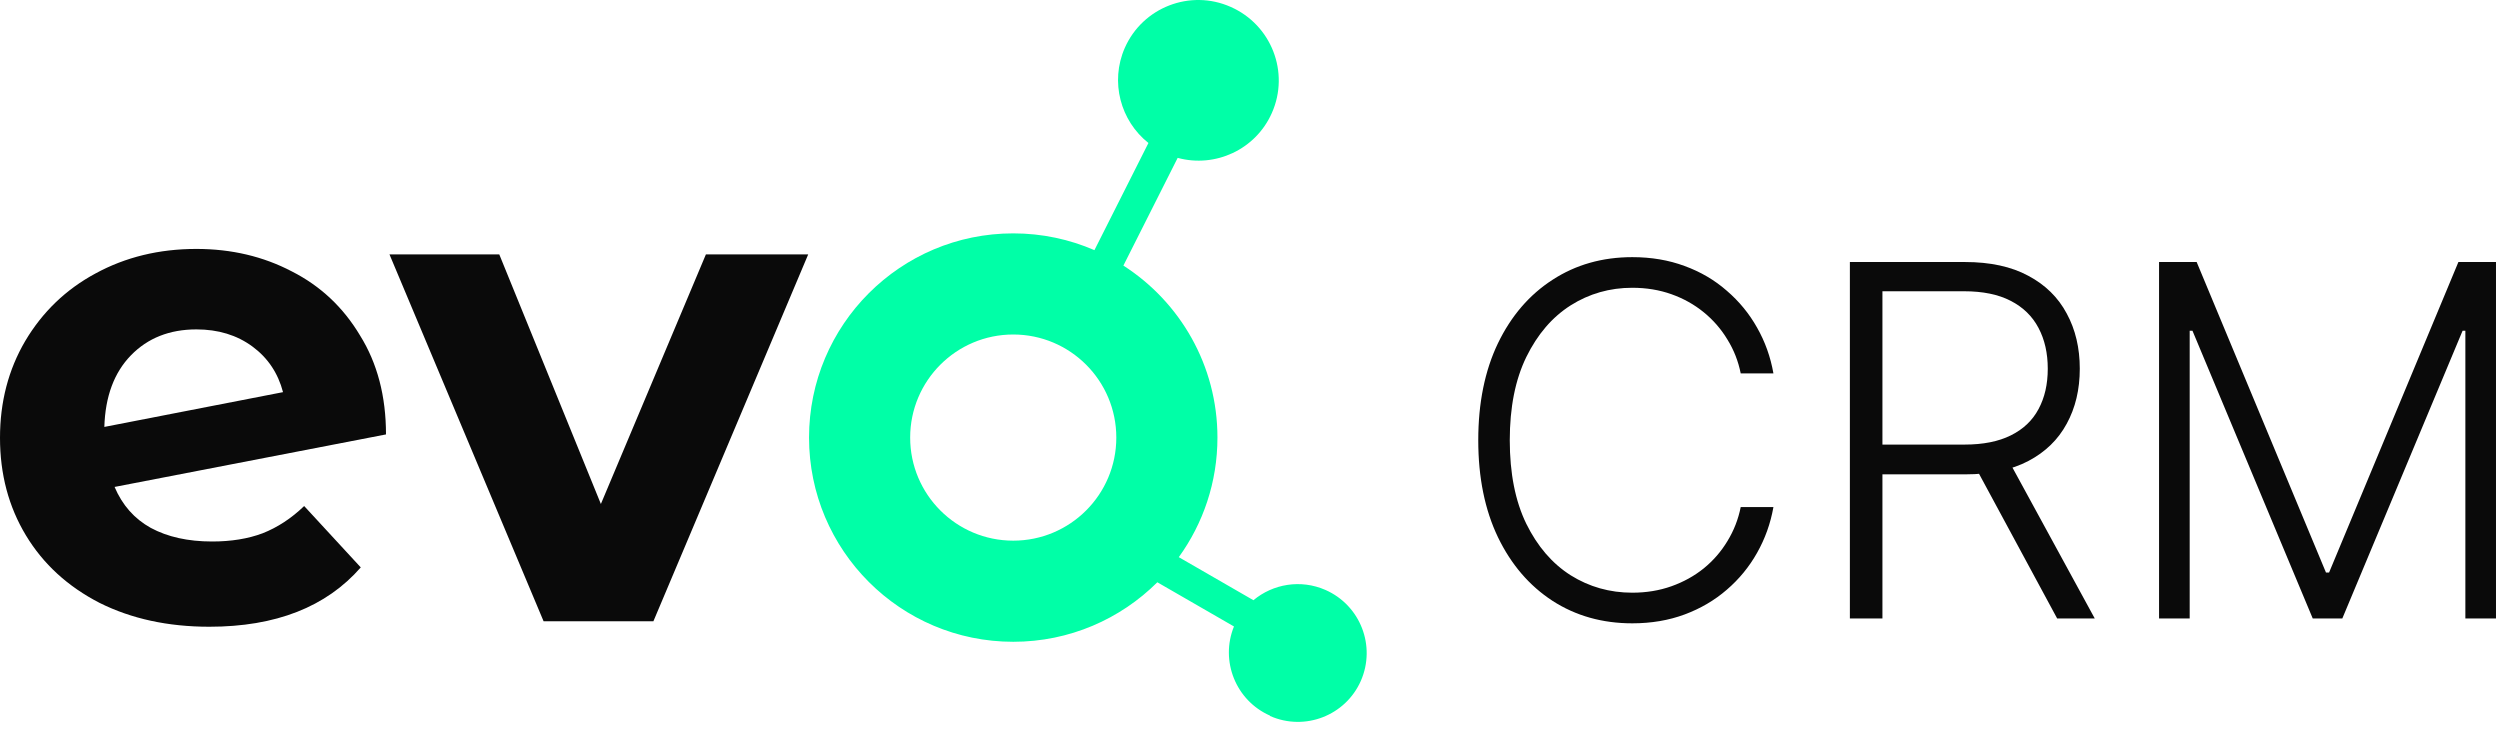
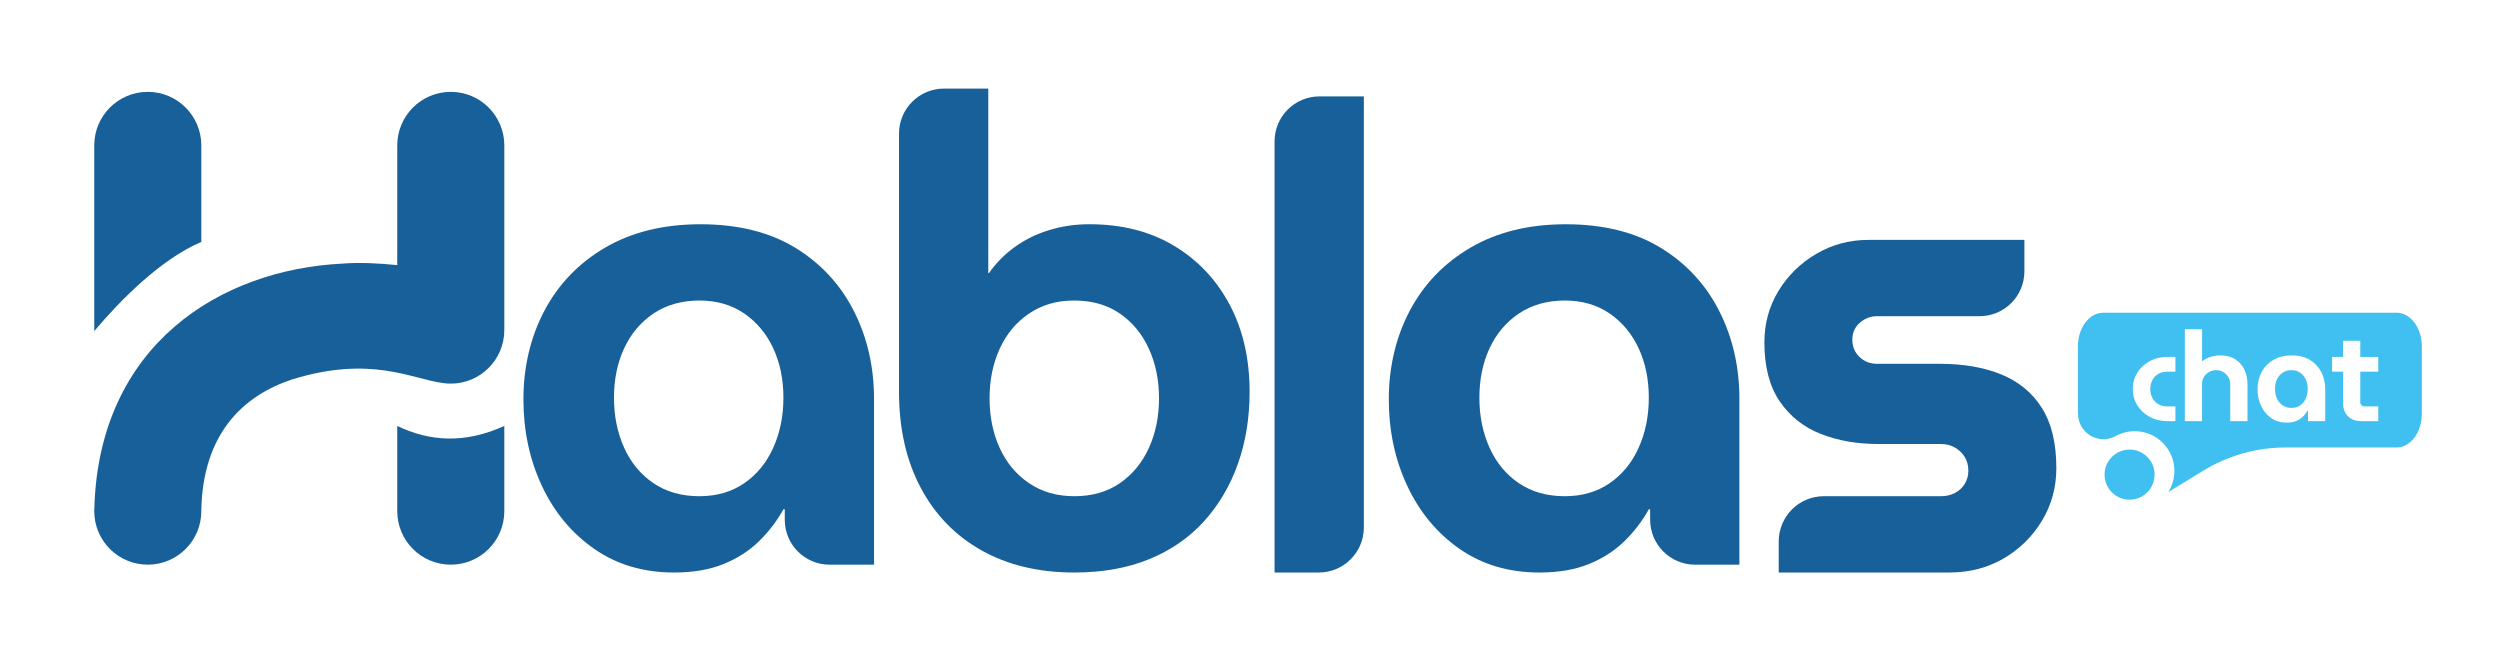
- <svg xmlns="http://www.w3.org/2000/svg" width="312" height="91" viewBox="0 0 312 91" fill="none">
-   <path d="M140.378 5.968C142.611 0.916 148.533 -1.385 153.59 0.862C158.664 3.095 160.981 9.025 158.731 14.092C156.714 18.668 151.667 20.977 146.973 19.703L140.198 33.146C147.259 37.677 151.937 45.597 151.937 54.61C151.937 60.183 150.148 65.338 147.113 69.533L156.428 74.907C158.852 72.881 162.317 72.265 165.419 73.626C169.777 75.549 171.743 80.62 169.833 84.973C167.924 89.295 162.858 91.279 158.501 89.356L158.487 89.306C154.224 87.42 152.253 82.479 153.999 78.183L144.436 72.667C139.827 77.257 133.471 80.095 126.453 80.095C112.378 80.095 100.968 68.685 100.968 54.61C100.968 40.535 112.378 29.125 126.453 29.125C130.053 29.125 133.479 29.872 136.585 31.219L143.325 17.846C139.847 15.089 138.504 10.226 140.378 5.968ZM126.453 41.746C119.348 41.746 113.589 47.506 113.589 54.61C113.589 61.715 119.348 67.474 126.453 67.474C133.557 67.474 139.316 61.715 139.316 54.61C139.316 47.506 133.557 41.746 126.453 41.746Z" fill="#00FFA7" />
-   <path d="M100.864 31.748L81.543 77.537H67.841L48.606 31.748H62.309L74.99 62.898L88.097 31.748H100.864Z" fill="#0A0A0A" />
-   <path d="M26.469 67.579C28.852 67.579 30.952 67.238 32.767 66.557C34.64 65.82 36.37 64.685 37.959 63.153L45.023 70.813C40.711 75.749 34.413 78.217 26.129 78.217C20.965 78.217 16.398 77.224 12.426 75.239C8.454 73.196 5.39 70.387 3.234 66.813C1.078 63.238 0 59.181 0 54.642C0 50.159 1.05 46.131 3.149 42.556C5.305 38.925 8.227 36.116 11.915 34.13C15.66 32.088 19.859 31.066 24.512 31.066C28.881 31.066 32.852 32.003 36.427 33.875C40.002 35.691 42.839 38.358 44.938 41.875C47.094 45.337 48.172 49.45 48.172 54.216L14.299 60.77C15.263 63.039 16.767 64.742 18.809 65.876C20.909 67.011 23.462 67.579 26.469 67.579ZM24.512 41.109C21.164 41.109 18.441 42.188 16.341 44.344C14.242 46.5 13.135 49.478 13.022 53.28L35.321 48.94C34.697 46.556 33.42 44.656 31.491 43.237C29.562 41.819 27.235 41.109 24.512 41.109Z" fill="#0A0A0A" />
-   <path d="M221.324 46.601H217.241C216.937 45.08 216.387 43.676 215.59 42.387C214.808 41.084 213.824 39.947 212.636 38.977C211.449 38.007 210.102 37.254 208.596 36.718C207.091 36.182 205.462 35.914 203.709 35.914C200.9 35.914 198.337 36.646 196.021 38.108C193.718 39.571 191.872 41.721 190.482 44.559C189.106 47.383 188.419 50.843 188.419 54.941C188.419 59.068 189.106 62.543 190.482 65.367C191.872 68.19 193.718 70.333 196.021 71.796C198.337 73.244 200.9 73.968 203.709 73.968C205.462 73.968 207.091 73.7 208.596 73.164C210.102 72.629 211.449 71.883 212.636 70.927C213.824 69.957 214.808 68.82 215.59 67.517C216.387 66.214 216.937 64.802 217.241 63.282H221.324C220.962 65.323 220.282 67.228 219.283 68.994C218.298 70.746 217.038 72.281 215.503 73.599C213.983 74.916 212.231 75.944 210.247 76.683C208.263 77.421 206.084 77.791 203.709 77.791C199.974 77.791 196.658 76.857 193.762 74.989C190.866 73.106 188.592 70.457 186.942 67.039C185.305 63.622 184.487 59.589 184.487 54.941C184.487 50.293 185.305 46.261 186.942 42.843C188.592 39.426 190.866 36.783 193.762 34.915C196.658 33.033 199.974 32.092 203.709 32.092C206.084 32.092 208.263 32.461 210.247 33.2C212.231 33.923 213.983 34.952 215.503 36.284C217.038 37.601 218.298 39.136 219.283 40.888C220.282 42.641 220.962 44.545 221.324 46.601Z" fill="#0A0A0A" />
-   <path d="M230.865 77.183V32.7H245.222C248.378 32.7 251.014 33.272 253.128 34.416C255.256 35.545 256.856 37.116 257.928 39.129C259.014 41.127 259.557 43.422 259.557 46.014C259.557 48.606 259.014 50.894 257.928 52.878C256.856 54.862 255.264 56.411 253.15 57.526C251.036 58.641 248.415 59.198 245.287 59.198H233.059V55.484H245.178C247.495 55.484 249.421 55.1 250.956 54.333C252.505 53.566 253.656 52.472 254.409 51.053C255.177 49.634 255.561 47.955 255.561 46.014C255.561 44.074 255.177 42.38 254.409 40.932C253.642 39.469 252.484 38.34 250.934 37.544C249.399 36.747 247.459 36.349 245.113 36.349H234.927V77.183H230.865ZM250.478 57.113L261.425 77.183H256.733L245.895 57.113H250.478Z" fill="#0A0A0A" />
-   <path d="M269.45 32.7H274.142L290.28 71.448H290.671L306.809 32.7H311.5V77.183H307.678V41.279H307.33L292.322 77.183H288.629L273.621 41.279H273.273V77.183H269.45V32.7Z" fill="#0A0A0A" />
+ <svg xmlns="http://www.w3.org/2000/svg" width="660" zoomAndPan="magnify" viewBox="0 0 495 132.75" height="177" preserveAspectRatio="xMidYMid meet" version="1.0">
+   <defs>
+     <clipPath id="b40b02d1ba">
+       <path d="M 0.465 0 L 493.824 0 L 493.824 131.934 L 0.465 131.934 Z M 0.465 0 " clip-rule="nonzero" />
+     </clipPath>
+     <clipPath id="c1a7e07695">
+       <path d="M 0.465 0 L 493.824 0 L 493.824 131.934 L 0.465 131.934 Z M 0.465 0 " clip-rule="nonzero" />
+     </clipPath>
+     <clipPath id="355fef9f2a">
+       <rect x="0" width="494" y="0" height="132" />
+     </clipPath>
+     <clipPath id="a63d282842">
+       <path d="M 411 61 L 479.66 61 L 479.66 98 L 411 98 Z M 411 61 " clip-rule="nonzero" />
+     </clipPath>
+     <clipPath id="2d61b75f33">
+       <path d="M 103 44 L 174 44 L 174 113.359 L 103 113.359 Z M 103 44 " clip-rule="nonzero" />
+     </clipPath>
+     <clipPath id="940c110be7">
+       <path d="M 178 17.539 L 248 17.539 L 248 113.359 L 178 113.359 Z M 178 17.539 " clip-rule="nonzero" />
+     </clipPath>
+     <clipPath id="3d4710b3a3">
+       <path d="M 252 19 L 271 19 L 271 113.359 L 252 113.359 Z M 252 19 " clip-rule="nonzero" />
+     </clipPath>
+     <clipPath id="612cac3351">
+       <path d="M 274 44 L 345 44 L 345 113.359 L 274 113.359 Z M 274 44 " clip-rule="nonzero" />
+     </clipPath>
+     <clipPath id="2d32feee1f">
+       <path d="M 349 47 L 408 47 L 408 113.359 L 349 113.359 Z M 349 47 " clip-rule="nonzero" />
+     </clipPath>
+     <clipPath id="57a2d05a9a">
+       <path d="M 18.527 18 L 100 18 L 100 112 L 18.527 112 Z M 18.527 18 " clip-rule="nonzero" />
+     </clipPath>
+   </defs>
+   <g clip-path="url(#b40b02d1ba)">
+     <g transform="matrix(1, 0, 0, 1, 0.000000000000000056, -0.000000000000006455)">
+       <g clip-path="url(#355fef9f2a)">
+         <g clip-path="url(#c1a7e07695)" />
+       </g>
+     </g>
+   </g>
+   <g clip-path="url(#a63d282842)">
+     <path fill="#40c0f0" d="M 418.906 86.332 C 417.352 87.195 415.457 87.168 413.922 86.266 C 412.395 85.363 411.453 83.715 411.449 81.934 C 411.426 81.934 411.426 81.934 411.426 81.93 L 411.426 68.59 C 411.426 64.906 413.66 61.918 416.418 61.918 L 474.527 61.918 C 477.289 61.918 479.523 64.906 479.523 68.59 L 479.523 81.93 C 479.523 85.613 477.289 88.602 474.527 88.602 L 452.555 88.602 C 446.809 88.602 441.176 90.188 436.273 93.18 L 429.324 97.422 C 430.09 96.207 430.531 94.773 430.531 93.234 C 430.531 88.898 427.012 85.375 422.672 85.375 C 421.309 85.375 420.023 85.723 418.902 86.336 Z M 452.746 83.684 C 451.582 83.684 450.57 83.383 449.707 82.785 C 448.844 82.184 448.176 81.383 447.703 80.379 C 447.23 79.375 446.996 78.266 446.996 77.051 C 446.996 75.836 447.266 74.676 447.805 73.66 C 448.344 72.648 449.117 71.848 450.133 71.258 C 451.145 70.664 452.355 70.371 453.77 70.371 C 455.18 70.371 456.398 70.672 457.379 71.266 C 458.355 71.867 459.105 72.672 459.621 73.688 C 460.137 74.699 460.395 75.824 460.395 77.051 L 460.395 83.379 L 456.984 83.379 L 456.984 81.258 L 456.934 81.258 C 456.684 81.707 456.371 82.113 455.996 82.48 C 455.625 82.844 455.172 83.137 454.641 83.352 C 454.109 83.57 453.477 83.676 452.746 83.676 Z M 463.926 73.59 L 461.754 73.59 L 461.754 70.672 L 463.926 70.672 L 463.926 67.48 L 467.336 67.48 L 467.336 70.672 L 470.898 70.672 L 470.898 73.59 L 467.336 73.59 L 467.336 79.668 C 467.336 79.883 467.41 80.07 467.57 80.23 C 467.727 80.387 467.918 80.465 468.133 80.465 L 470.898 80.465 L 470.898 83.383 L 467.535 83.383 C 466.406 83.383 465.523 83.059 464.887 82.41 C 464.246 81.762 463.926 80.883 463.926 79.77 Z M 429.137 83.383 C 427.824 83.383 426.656 83.102 425.629 82.535 C 424.598 81.969 423.785 81.207 423.184 80.254 C 422.586 79.301 422.289 78.227 422.289 77.027 C 422.289 75.832 422.59 74.754 423.184 73.801 C 423.785 72.844 424.598 72.086 425.629 71.523 C 426.656 70.953 427.828 70.672 429.137 70.672 L 430.73 70.672 L 430.73 73.59 L 429.137 73.59 C 428.441 73.59 427.84 73.738 427.332 74.039 C 426.828 74.34 426.438 74.75 426.164 75.273 C 425.891 75.797 425.754 76.383 425.754 77.027 C 425.754 77.676 425.891 78.262 426.164 78.785 C 426.438 79.309 426.828 79.719 427.332 80.02 C 427.84 80.316 428.441 80.469 429.137 80.469 L 430.73 80.469 L 430.73 83.383 L 429.137 83.383 L 429.137 83.387 Z M 432.598 83.383 L 432.598 65.188 L 436.012 65.188 L 436.012 71.566 C 436.539 71.137 437.113 70.828 437.727 70.648 C 438.34 70.465 438.945 70.375 439.543 70.375 C 440.773 70.375 441.789 70.629 442.594 71.145 C 443.398 71.664 444 72.352 444.398 73.215 C 444.797 74.078 445 75.035 445 76.082 L 445 83.383 L 441.586 83.383 L 441.586 76.082 C 441.586 75.566 441.461 75.098 441.211 74.672 C 440.965 74.25 440.625 73.914 440.203 73.664 C 439.781 73.414 439.312 73.289 438.797 73.289 C 438.281 73.289 437.836 73.41 437.414 73.652 C 436.992 73.895 436.648 74.219 436.395 74.621 C 436.137 75.031 436.004 75.48 436.004 75.98 L 436.004 83.383 L 432.594 83.383 L 432.598 83.387 Z M 432.598 83.383 " fill-opacity="1" fill-rule="evenodd" />
+   </g>
+   <path fill="#40c0f0" d="M 453.715 80.766 C 454.379 80.766 454.953 80.598 455.43 80.266 C 455.914 79.934 456.281 79.48 456.539 78.906 C 456.797 78.332 456.93 77.699 456.93 77 C 456.93 76.301 456.801 75.672 456.539 75.117 C 456.281 74.559 455.914 74.113 455.43 73.785 C 454.949 73.453 454.379 73.285 453.715 73.285 C 453.051 73.285 452.449 73.449 451.961 73.785 C 451.469 74.113 451.098 74.559 450.84 75.117 C 450.582 75.672 450.453 76.301 450.453 77 C 450.453 77.699 450.582 78.332 450.84 78.906 C 451.094 79.48 451.469 79.934 451.961 80.266 C 452.449 80.598 453.031 80.766 453.715 80.766 Z M 453.715 80.766 " fill-opacity="1" fill-rule="evenodd" />
+   <path fill="#40c0f0" d="M 425.852 96.617 C 424.977 98.012 423.422 98.938 421.656 98.938 C 418.922 98.938 416.703 96.715 416.703 93.977 C 416.703 92.883 417.059 91.875 417.656 91.051 C 418.559 89.82 420.012 89.016 421.656 89.016 C 424.395 89.016 426.613 91.238 426.613 93.977 C 426.613 94.945 426.332 95.852 425.852 96.617 Z M 425.852 96.617 " fill-opacity="1" fill-rule="evenodd" />
+   <g clip-path="url(#2d61b75f33)">
+     <path fill="#176099" d="M 133.441 113.359 C 127.422 113.359 122.172 111.809 117.703 108.711 C 113.227 105.609 109.766 101.457 107.316 96.246 C 104.863 91.039 103.637 85.293 103.637 79.008 C 103.637 72.719 105.035 66.695 107.832 61.445 C 110.629 56.195 114.648 52.039 119.895 48.984 C 125.141 45.93 131.422 44.402 138.734 44.402 C 146.047 44.402 152.371 45.949 157.445 49.047 C 162.523 52.145 166.391 56.32 169.059 61.574 C 171.727 66.824 173.059 72.637 173.059 79.008 L 173.059 111.809 L 164.262 111.809 C 159.359 111.809 155.383 107.828 155.383 102.922 L 155.383 100.832 L 155.125 100.832 C 153.836 103.156 152.223 105.266 150.285 107.16 C 148.352 109.055 146.012 110.559 143.254 111.68 C 140.504 112.801 137.234 113.359 133.449 113.359 Z M 138.473 98.25 C 141.914 98.25 144.883 97.387 147.379 95.664 C 149.871 93.941 151.789 91.598 153.117 88.625 C 154.453 85.656 155.117 82.363 155.117 78.746 C 155.117 75.129 154.453 71.883 153.117 68.992 C 151.785 66.109 149.871 63.809 147.379 62.086 C 144.883 60.367 141.918 59.504 138.473 59.504 C 135.031 59.504 131.914 60.367 129.375 62.086 C 126.84 63.809 124.902 66.109 123.57 68.992 C 122.234 71.879 121.57 75.129 121.57 78.746 C 121.57 82.363 122.234 85.656 123.57 88.625 C 124.902 91.594 126.84 93.941 129.375 95.664 C 131.914 97.387 134.945 98.25 138.473 98.25 Z M 138.473 98.25 " fill-opacity="1" fill-rule="evenodd" />
+   </g>
+   <g clip-path="url(#940c110be7)">
+     <path fill="#176099" d="M 212.711 113.359 C 205.656 113.359 199.527 111.891 194.324 108.965 C 189.121 106.039 185.102 101.883 182.262 96.504 C 179.422 91.121 178.004 84.816 178.004 77.586 L 178.004 26.457 C 178.004 21.531 181.992 17.539 186.914 17.539 L 195.68 17.539 L 195.68 54.086 L 195.809 54.086 C 197.184 52.105 198.883 50.379 200.906 48.918 C 202.93 47.453 205.207 46.332 207.746 45.559 C 210.285 44.781 212.926 44.398 215.68 44.398 C 222.133 44.398 227.727 45.82 232.457 48.66 C 237.188 51.5 240.863 55.395 243.484 60.348 C 246.109 65.297 247.422 71.043 247.422 77.59 C 247.422 82.754 246.648 87.508 245.098 91.855 C 243.551 96.207 241.312 99.992 238.391 103.223 C 235.465 106.449 231.852 108.945 227.551 110.711 C 223.25 112.477 218.301 113.359 212.715 113.359 Z M 212.711 98.25 C 216.238 98.25 219.25 97.387 221.742 95.664 C 224.234 93.941 226.152 91.617 227.484 88.691 C 228.816 85.762 229.484 82.492 229.484 78.875 C 229.484 75.258 228.816 71.988 227.484 69.062 C 226.148 66.133 224.234 63.809 221.742 62.09 C 219.246 60.367 216.238 59.504 212.711 59.504 C 209.184 59.504 206.281 60.367 203.742 62.09 C 201.203 63.809 199.27 66.133 197.934 69.062 C 196.602 71.988 195.934 75.258 195.934 78.875 C 195.934 82.492 196.602 85.762 197.934 88.691 C 199.27 91.617 201.203 93.941 203.742 95.664 C 206.277 97.387 209.266 98.25 212.711 98.25 Z M 212.711 98.25 " fill-opacity="1" fill-rule="evenodd" />
+   </g>
+   <g clip-path="url(#3d4710b3a3)">
+     <path fill="#176099" d="M 252.363 113.355 L 252.363 27.988 C 252.363 23.07 256.348 19.086 261.258 19.086 L 270.043 19.086 L 270.043 104.426 C 270.043 109.359 266.047 113.359 261.121 113.359 L 252.363 113.359 Z M 252.363 113.355 " fill-opacity="1" fill-rule="evenodd" />
+   </g>
+   <g clip-path="url(#612cac3351)">
+     <path fill="#176099" d="M 304.785 113.359 C 298.766 113.359 293.516 111.809 289.047 108.711 C 284.57 105.609 281.109 101.457 278.66 96.246 C 276.207 91.039 274.984 85.293 274.984 79.008 C 274.984 72.719 276.379 66.695 279.176 61.445 C 281.973 56.195 285.992 52.039 291.242 48.984 C 296.488 45.93 302.766 44.402 310.078 44.402 C 317.391 44.402 323.715 45.949 328.789 49.047 C 333.867 52.145 337.734 56.32 340.402 61.574 C 343.07 66.824 344.402 72.637 344.402 79.008 L 344.402 111.809 L 335.637 111.809 C 330.715 111.809 326.727 107.816 326.727 102.891 L 326.727 100.832 L 326.469 100.832 C 325.18 103.156 323.566 105.266 321.633 107.16 C 319.695 109.051 317.355 110.559 314.598 111.68 C 311.848 112.801 308.578 113.359 304.793 113.359 Z M 309.82 98.25 C 313.262 98.25 316.23 97.387 318.727 95.664 C 321.219 93.941 323.137 91.598 324.465 88.625 C 325.801 85.656 326.465 82.363 326.465 78.746 C 326.465 75.129 325.801 71.883 324.465 68.992 C 323.133 66.109 321.219 63.809 318.727 62.086 C 316.23 60.367 313.262 59.504 309.82 59.504 C 306.379 59.504 303.262 60.367 300.723 62.086 C 298.184 63.809 296.25 66.109 294.918 68.992 C 293.586 71.879 292.918 75.129 292.918 78.746 C 292.918 82.363 293.586 85.656 294.918 88.625 C 296.254 91.594 298.184 93.941 300.723 95.664 C 303.262 97.387 306.293 98.25 309.82 98.25 Z M 309.82 98.25 " fill-opacity="1" fill-rule="evenodd" />
+   </g>
+   <g clip-path="url(#2d32feee1f)">
+     <path fill="#176099" d="M 352.188 113.359 L 352.188 107.203 C 352.188 102.258 356.195 98.246 361.137 98.246 L 384.316 98.246 C 385.348 98.246 386.273 98.031 387.09 97.602 C 387.906 97.172 388.555 96.566 389.027 95.793 C 389.5 95.016 389.734 94.156 389.734 93.211 C 389.734 92.176 389.496 91.273 389.027 90.5 C 388.551 89.723 387.906 89.102 387.09 88.625 C 386.273 88.152 385.348 87.914 384.316 87.914 L 371.93 87.914 C 367.715 87.914 363.906 87.25 360.508 85.914 C 357.109 84.578 354.402 82.43 352.379 79.457 C 350.355 76.488 349.348 72.594 349.348 67.77 C 349.348 64.07 350.273 60.688 352.121 57.633 C 353.969 54.574 356.465 52.121 359.605 50.273 C 362.746 48.422 366.207 47.5 369.992 47.5 L 400.828 47.5 L 400.828 53.734 C 400.828 56.086 399.895 58.344 398.23 60.008 C 396.57 61.672 394.312 62.605 391.965 62.605 L 371.668 62.605 C 370.379 62.605 369.238 63.035 368.25 63.898 C 367.258 64.758 366.762 65.879 366.762 67.254 C 366.762 68.629 367.238 69.773 368.184 70.68 C 369.129 71.582 370.297 72.035 371.672 72.035 L 384.059 72.035 C 388.789 72.035 392.875 72.742 396.316 74.164 C 399.758 75.582 402.426 77.801 404.316 80.812 C 406.211 83.824 407.156 87.785 407.156 92.695 C 407.156 96.48 406.211 99.949 404.316 103.09 C 402.426 106.234 399.887 108.727 396.707 110.582 C 393.523 112.43 389.953 113.355 385.996 113.355 L 352.188 113.355 Z M 352.188 113.359 " fill-opacity="1" fill-rule="evenodd" />
+   </g>
+   <g clip-path="url(#57a2d05a9a)">
+     <path fill="#176099" d="M 39.859 101.199 C 39.859 107.059 35.113 111.805 29.258 111.805 C 23.406 111.805 18.66 107.059 18.66 101.199 C 18.66 100.98 18.668 100.762 18.68 100.547 C 19.648 68.277 43.57 53.383 67.852 52.191 C 70.988 51.941 74.848 52.098 78.656 52.492 L 78.656 28.793 C 78.656 22.938 83.402 18.188 89.254 18.188 C 95.109 18.188 99.855 22.938 99.855 28.793 L 99.855 65.352 C 99.855 71.207 95.109 75.957 89.254 75.957 C 88.75 75.957 88.25 75.922 87.762 75.852 C 81.566 75.066 73.469 70.277 57.832 75.129 C 48.047 78.371 40.09 85.961 39.859 101.199 Z M 99.855 101.199 C 99.855 107.059 95.109 111.805 89.254 111.805 C 83.402 111.805 78.656 107.059 78.656 101.199 L 78.656 84.336 C 85.141 87.465 92.133 87.859 99.852 84.336 L 99.852 101.199 Z M 29.258 18.188 C 35.113 18.188 39.859 22.938 39.859 28.793 L 39.859 47.902 C 31.734 51.359 23.699 59.582 18.66 65.559 L 18.66 28.793 C 18.66 22.938 23.406 18.188 29.258 18.188 Z M 29.258 18.188 " fill-opacity="1" fill-rule="evenodd" />
+   </g>
</svg>
